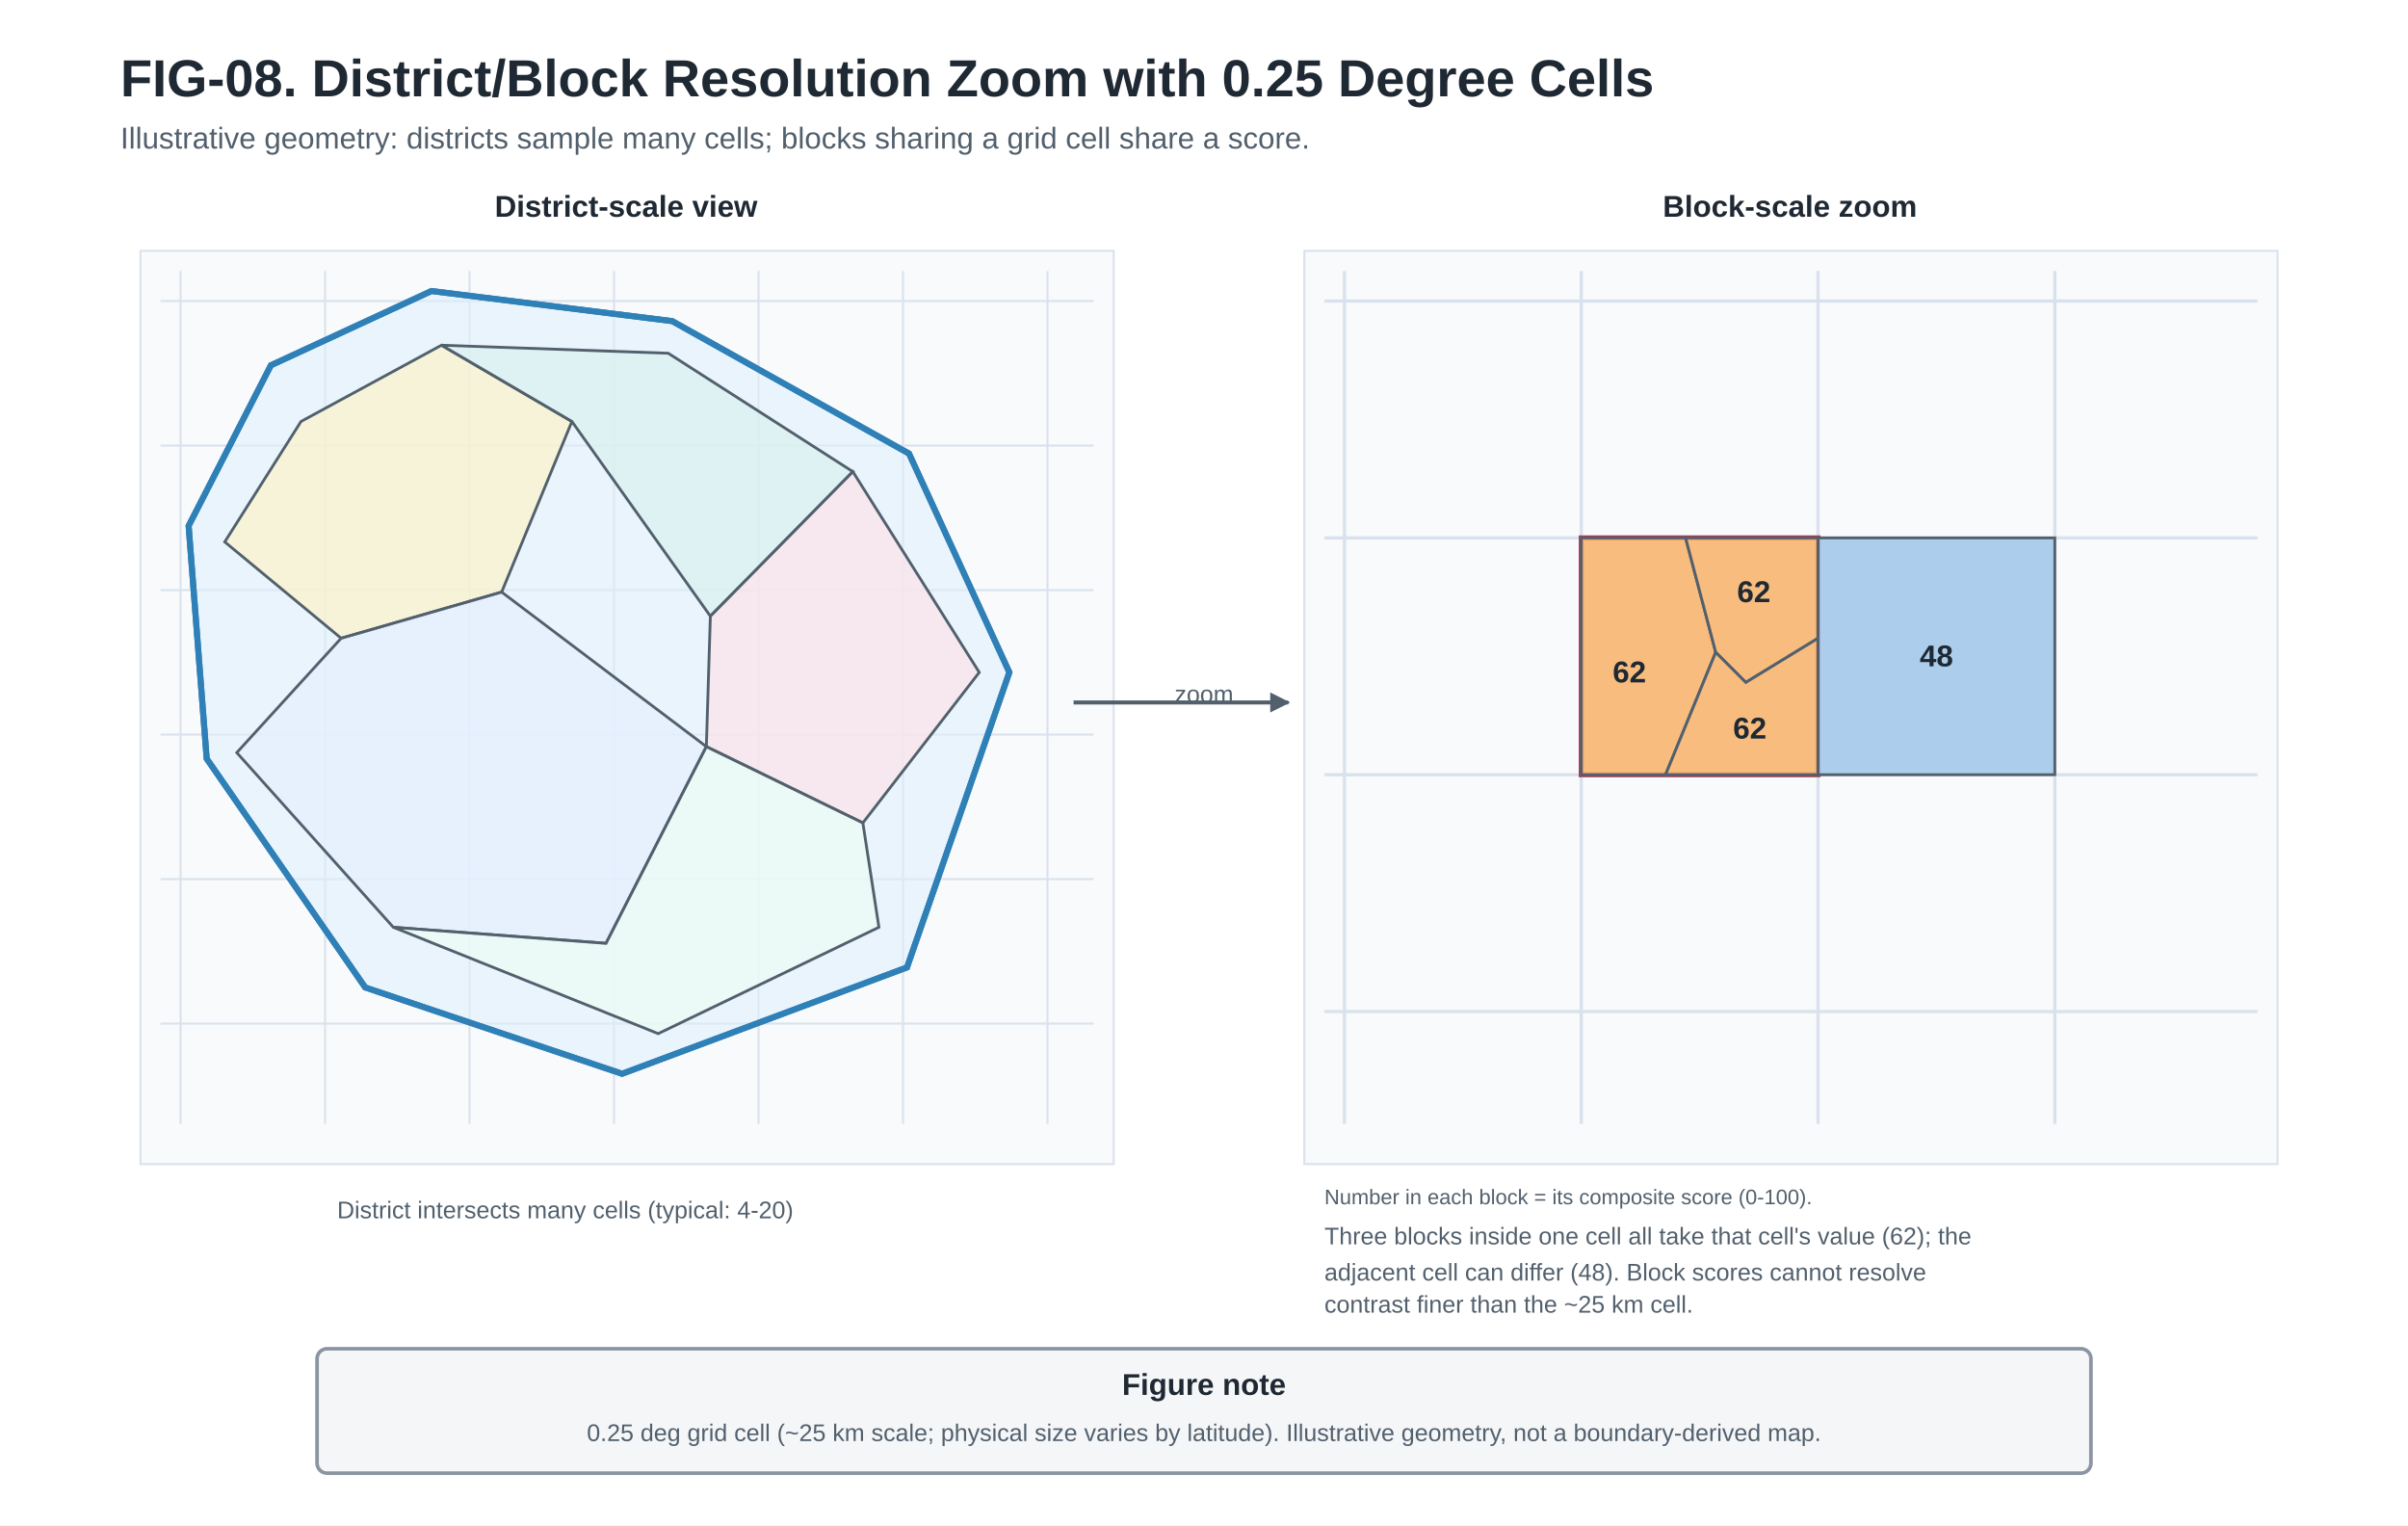
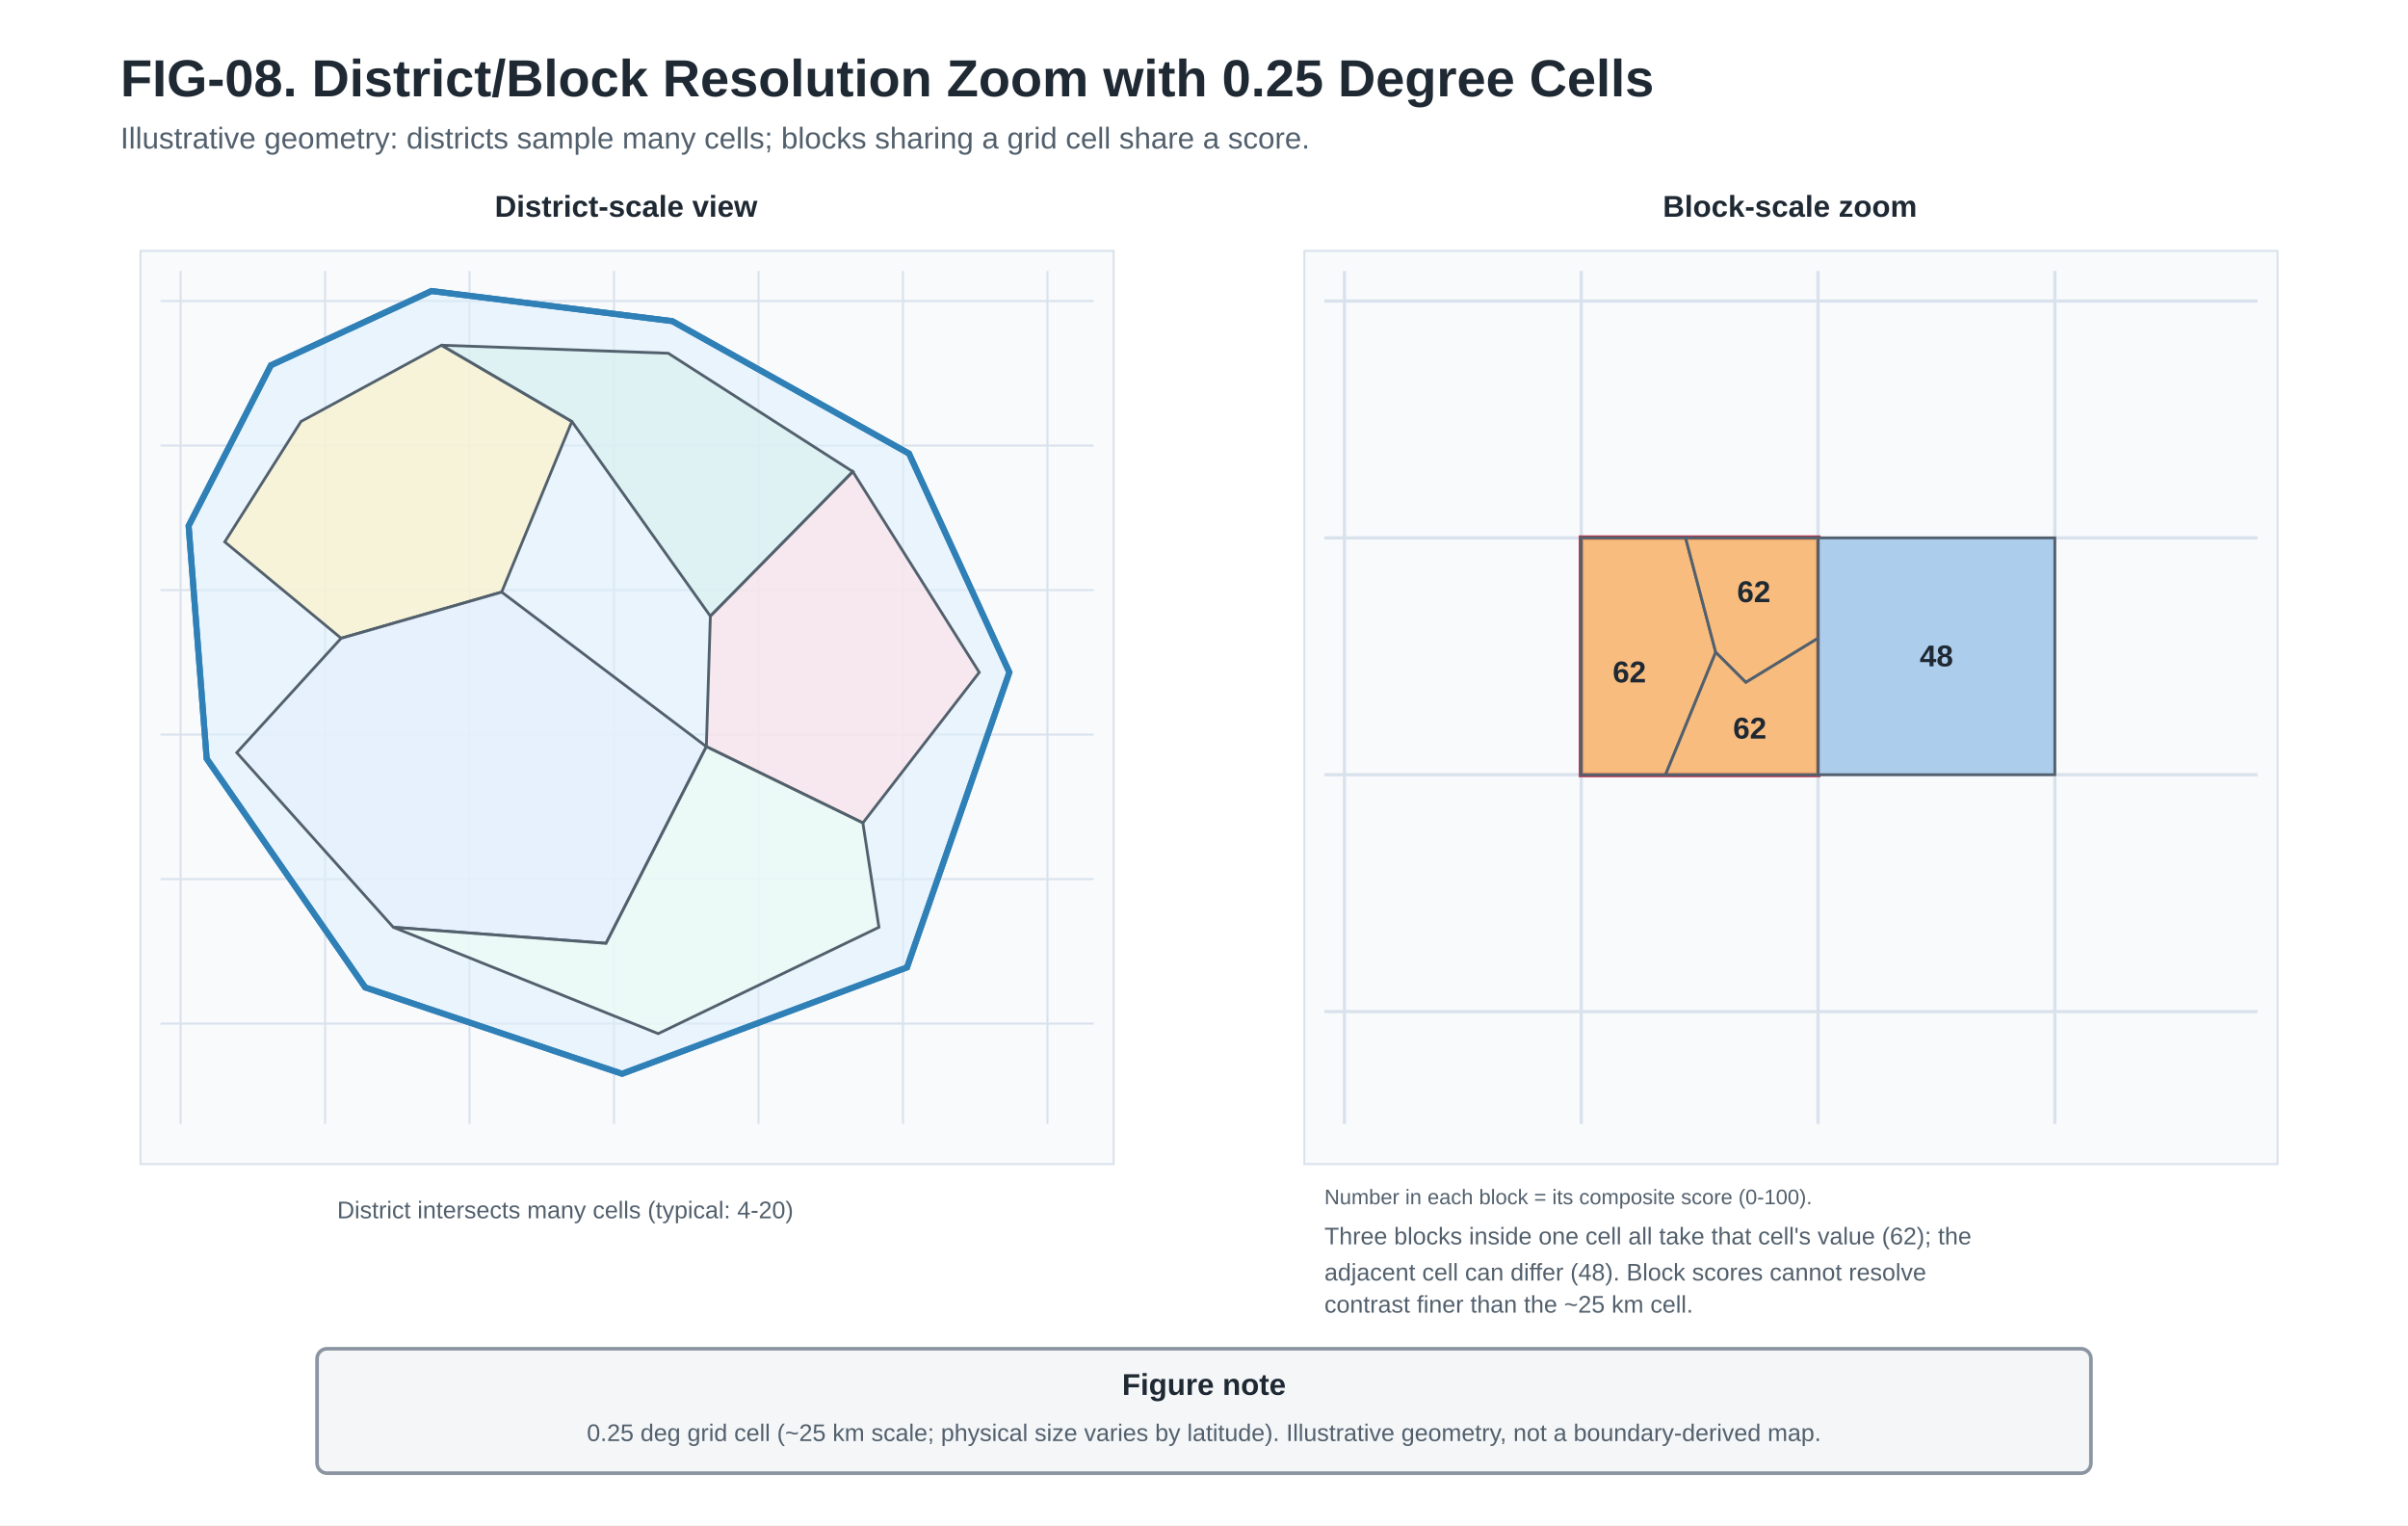
<svg xmlns="http://www.w3.org/2000/svg" width="1200" height="760" viewBox="0 0 1200 760" role="img" aria-labelledby="title desc">
  <style>
text { font-family: Arial, Helvetica, sans-serif; fill: #1f2933; }
.title { font-size: 26px; font-weight: 700; }
.subtitle { font-size: 15px; fill: #52606d; }
.label { font-size: 15px; font-weight: 700; }
.small { font-size: 12px; fill: #52606d; }
.tiny { font-size: 10.5px; fill: #52606d; }
.note { font-size: 12px; fill: #3e4c59; font-style: italic; }
.axis { stroke: #52606d; stroke-width: 1.2; }
.gridline { stroke: #d9e2ec; stroke-width: 1; }
.arrow { stroke: #52606d; stroke-width: 2.0; fill: none; marker-end: url(#arrow); }
</style>
  <defs>
    <marker id="arrow" viewBox="0 0 12 12" refX="10" refY="6" markerWidth="12" markerHeight="12" markerUnits="userSpaceOnUse" orient="auto-start-reverse">
      <path d="M 1 1 L 11 6 L 1 11 z" fill="#52606d" />
    </marker>
  </defs>
  <rect width="1200" height="760" fill="white" />
  <text x="60.0" y="48.0" class="title" text-anchor="start">FIG-08. District/Block Resolution Zoom with 0.25 Degree Cells</text>
  <text x="60.0" y="74.0" class="subtitle" text-anchor="start">Illustrative geometry: districts sample many cells; blocks sharing a grid cell share a score.</text>
  <rect x="70" y="125" width="485" height="455" fill="#f8fafc" stroke="#d9e2ec" />
  <text x="312.0" y="108.0" class="label" text-anchor="middle">District-scale view</text>
  <line x1="90" y1="135" x2="90" y2="560" stroke="#d9e2ec" stroke-width="1" />
  <line x1="162" y1="135" x2="162" y2="560" stroke="#d9e2ec" stroke-width="1" />
  <line x1="234" y1="135" x2="234" y2="560" stroke="#d9e2ec" stroke-width="1" />
  <line x1="306" y1="135" x2="306" y2="560" stroke="#d9e2ec" stroke-width="1" />
  <line x1="378" y1="135" x2="378" y2="560" stroke="#d9e2ec" stroke-width="1" />
  <line x1="450" y1="135" x2="450" y2="560" stroke="#d9e2ec" stroke-width="1" />
  <line x1="522" y1="135" x2="522" y2="560" stroke="#d9e2ec" stroke-width="1" />
  <line x1="80" y1="150" x2="545" y2="150" stroke="#d9e2ec" stroke-width="1" />
  <line x1="80" y1="222" x2="545" y2="222" stroke="#d9e2ec" stroke-width="1" />
  <line x1="80" y1="294" x2="545" y2="294" stroke="#d9e2ec" stroke-width="1" />
  <line x1="80" y1="366" x2="545" y2="366" stroke="#d9e2ec" stroke-width="1" />
  <line x1="80" y1="438" x2="545" y2="438" stroke="#d9e2ec" stroke-width="1" />
  <line x1="80" y1="510" x2="545" y2="510" stroke="#d9e2ec" stroke-width="1" />
  <polygon points="135,182 215,145 335,160 453,226 503,335 452,482 310,535 182,492 103,378 94,262" fill="#dff0fb" fill-opacity="0.58" stroke="#2f80b7" stroke-width="3" />
  <polygon points="150,210 220,172 285,210 250,295 170,318 112,270" fill="#fef3c7" fill-opacity="0.65" stroke="#52606d" stroke-width="1.4" />
  <polygon points="220,172 333,176 425,235 354,307 285,210" fill="#d9f2ee" fill-opacity="0.65" stroke="#52606d" stroke-width="1.4" />
  <polygon points="354,307 425,235 488,335 430,410 352,372" fill="#fde2e7" fill-opacity="0.65" stroke="#52606d" stroke-width="1.4" />
  <polygon points="170,318 250,295 352,372 302,470 196,462 118,375" fill="#e7f0ff" fill-opacity="0.65" stroke="#52606d" stroke-width="1.4" />
  <polygon points="302,470 352,372 430,410 438,462 328,515 196,462" fill="#ecfdf5" fill-opacity="0.65" stroke="#52606d" stroke-width="1.4" />
  <polygon points="135,182 215,145 335,160 453,226 503,335 452,482 310,535 182,492 103,378 94,262" fill="none" stroke="#2f80b7" stroke-width="3" />
  <text x="168.0" y="607.0" class="small" text-anchor="start">District intersects many cells (typical: 4-20)</text>
  <rect x="650" y="125" width="485" height="455" fill="#f8fafc" stroke="#d9e2ec" />
  <text x="892.0" y="108.0" class="label" text-anchor="middle">Block-scale zoom</text>
  <line x1="670" y1="135" x2="670" y2="560" stroke="#d9e2ec" stroke-width="1.6" />
  <line x1="788" y1="135" x2="788" y2="560" stroke="#d9e2ec" stroke-width="1.6" />
  <line x1="906" y1="135" x2="906" y2="560" stroke="#d9e2ec" stroke-width="1.6" />
  <line x1="1024" y1="135" x2="1024" y2="560" stroke="#d9e2ec" stroke-width="1.6" />
  <line x1="660" y1="150" x2="1125" y2="150" stroke="#d9e2ec" stroke-width="1.6" />
  <line x1="660" y1="268" x2="1125" y2="268" stroke="#d9e2ec" stroke-width="1.6" />
  <line x1="660" y1="386" x2="1125" y2="386" stroke="#d9e2ec" stroke-width="1.6" />
  <line x1="660" y1="504" x2="1125" y2="504" stroke="#d9e2ec" stroke-width="1.6" />
  <rect x="788" y="268" width="118" height="118" fill="#fff7ed" stroke="#b8324f" stroke-width="2.5" />
  <polygon points="788,268 840,268 855,325 830,386 788,386" fill="#f6b26b" fill-opacity="0.85" stroke="#52606d" stroke-width="1.4" />
  <text x="812.0" y="340.0" class="label" text-anchor="middle">62</text>
  <polygon points="840,268 906,268 906,318 870,340 855,325" fill="#f6b26b" fill-opacity="0.85" stroke="#52606d" stroke-width="1.4" />
  <text x="874.0" y="300.0" class="label" text-anchor="middle">62</text>
  <polygon points="855,325 870,340 906,318 906,386 830,386" fill="#f6b26b" fill-opacity="0.85" stroke="#52606d" stroke-width="1.4" />
  <text x="872.0" y="368.0" class="label" text-anchor="middle">62</text>
  <polygon points="906,268 1024,268 1024,386 906,386" fill="#9fc5e8" fill-opacity="0.85" stroke="#52606d" stroke-width="1.4" />
  <text x="965.0" y="332.0" class="label" text-anchor="middle">48</text>
  <text x="660.0" y="600.0" class="tiny" text-anchor="start">Number in each block = its composite score (0-100).</text>
  <text x="660.0" y="620.0" class="small" text-anchor="start">Three blocks inside one cell all take that cell's value (62); the</text>
  <text x="660.0" y="638.0" class="small" text-anchor="start">adjacent cell can differ (48). Block scores cannot resolve</text>
  <text x="660.0" y="654.0" class="small" text-anchor="start">contrast finer than the ~25 km cell.</text>
-   <text x="600.0" y="350.0" class="small" text-anchor="middle">zoom</text>
-   <path class="arrow" d="M 535.0 350.0 L 642.0 350.0" />
  <rect x="158" y="672" width="884" height="62" rx="5" fill="#f4f6f8" stroke="#8b95a1" stroke-width="1.8" class="flow-box" />
  <text x="600.0" y="695.0" class="label" text-anchor="middle" data-box="158,672,884,62">Figure note</text>
  <text x="600.0" y="718.0" class="small" text-anchor="middle" data-box="158,672,884,62">0.25 deg grid cell (~25 km scale; physical size varies by latitude). Illustrative geometry, not a boundary-derived map.</text>
</svg>
